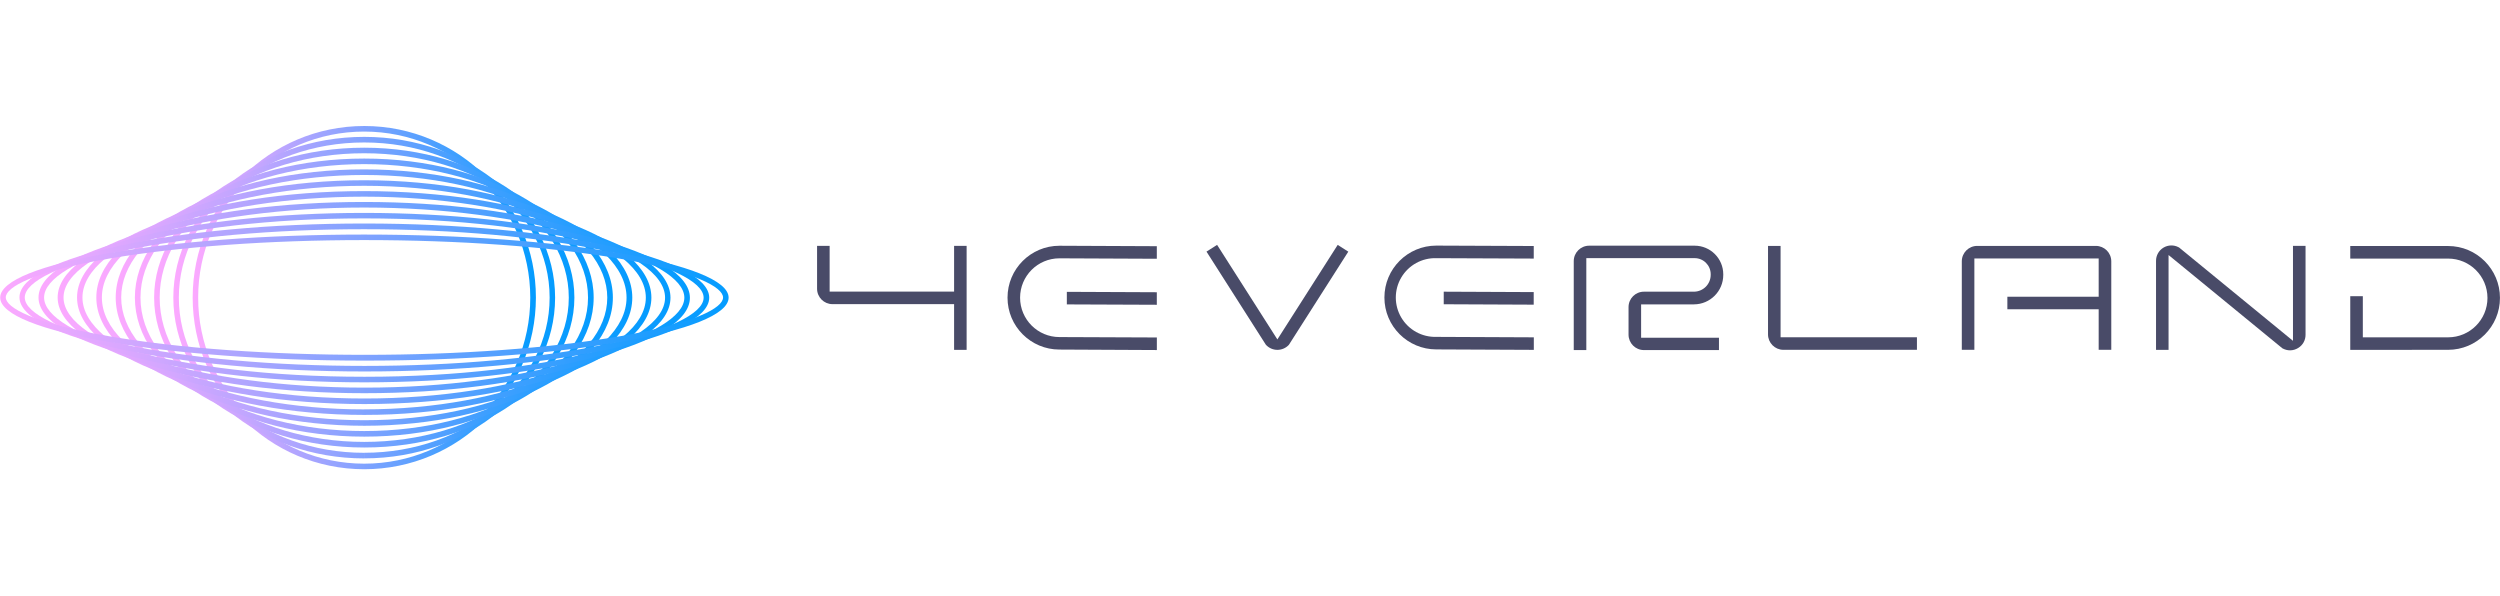
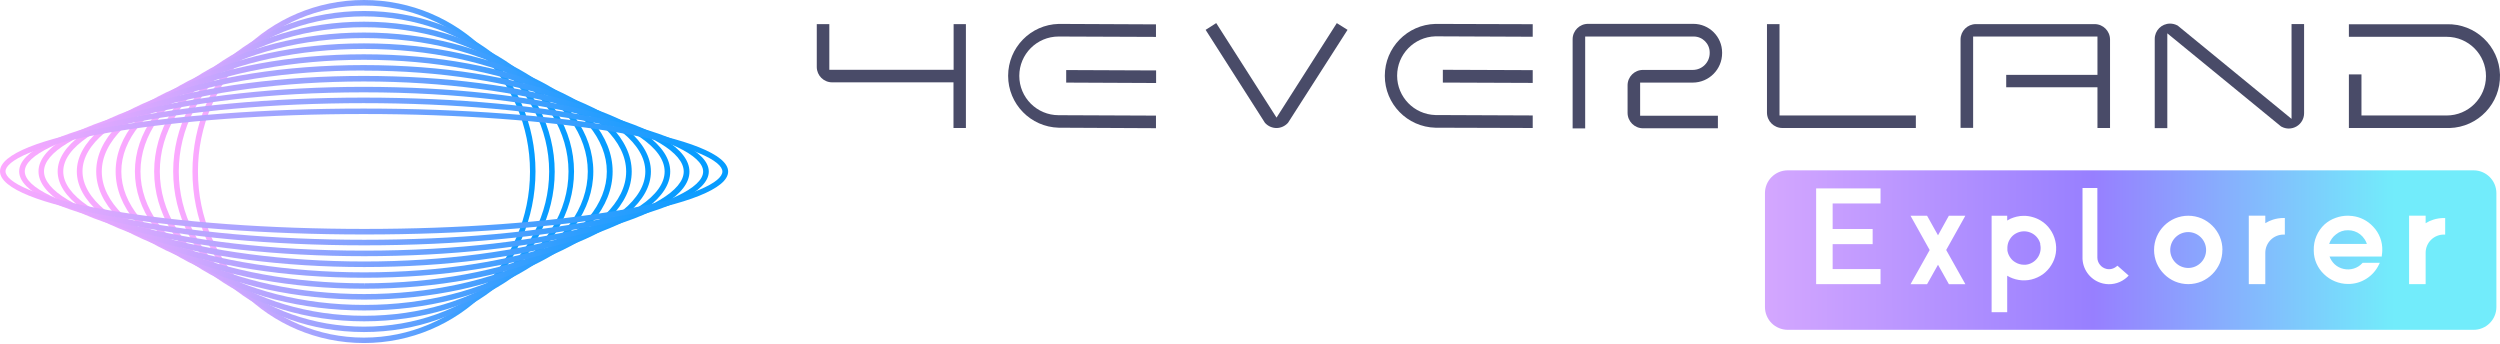
- <svg xmlns="http://www.w3.org/2000/svg" xmlns:xlink="http://www.w3.org/1999/xlink" style="width:210px;height:50px;" viewBox="0 0 674.33 92.58">
+ <svg xmlns="http://www.w3.org/2000/svg" xmlns:xlink="http://www.w3.org/1999/xlink" id="图层_1" data-name="图层 1" viewBox="0 0 783.02 107.44">
  <defs>
-     <style>
-         .cls-1 {
-           fill: #494b68;
-         }
-         .cls-2 {
-           fill: url(#gradient_10);
-         }
-         .cls-3 {
-           fill: url(#gradient_10-2);
-         }
-         .cls-4 {
-           fill: url(#gradient_10-3);
-         }
-         .cls-5 {
-           fill: url(#gradient_10-4);
-         }
-         .cls-6 {
-           fill: url(#gradient_10-5);
-         }
-         .cls-7 {
-           fill: url(#gradient_10-6);
-         }
-         .cls-8 {
-           fill: url(#gradient_10-7);
-         }
-         .cls-9 {
-           fill: url(#gradient_10-8);
-         }
-         .cls-10 {
-           fill: url(#gradient_10-9);
-         }
-         .cls-11 {
-           fill: url(#gradient_10-10);
-         }
-         .cls-12 {
-           fill: url(#gradient_10-11);
-         }
-       </style>
-     <linearGradient id="gradient_10" x1="235.4" y1="501.85" x2="327.98" y2="501.85" gradientUnits="userSpaceOnUse">
+     <style>.cls-1{fill:#494b68;}.cls-2{fill:url(#未命名的渐变);}.cls-3{fill:url(#未命名的渐变_2);}.cls-4{fill:url(#未命名的渐变_3);}.cls-5{fill:url(#未命名的渐变_4);}.cls-6{fill:url(#未命名的渐变_5);}.cls-7{fill:url(#未命名的渐变_6);}.cls-8{fill:url(#未命名的渐变_7);}.cls-9{fill:url(#未命名的渐变_8);}.cls-10{fill:url(#未命名的渐变_9);}.cls-11{fill:url(#未命名的渐变_10);}.cls-12{fill:url(#未命名的渐变_11);}.cls-13{fill:url(#未命名的渐变_60);}</style>
+     <linearGradient id="未命名的渐变" x1="165.66" y1="1403.28" x2="273.1" y2="1403.28" gradientTransform="translate(-105.39 -1349.56)" gradientUnits="userSpaceOnUse">
      <stop offset="0" stop-color="#fda9ff" />
      <stop offset="1" stop-color="#039cff" />
    </linearGradient>
-     <linearGradient id="gradient_10-2" x1="230.2" y1="501.84" x2="333.18" y2="501.84" xlink:href="#gradient_10" />
-     <linearGradient id="gradient_10-3" x1="225.01" y1="501.84" x2="338.37" y2="501.84" xlink:href="#gradient_10" />
-     <linearGradient id="gradient_10-4" x1="219.81" y1="501.84" x2="343.56" y2="501.84" xlink:href="#gradient_10" />
-     <linearGradient id="gradient_10-5" x1="214.62" y1="501.84" x2="348.76" y2="501.84" xlink:href="#gradient_10" />
-     <linearGradient id="gradient_10-6" x1="209.43" y1="501.84" x2="353.96" y2="501.84" xlink:href="#gradient_10" />
-     <linearGradient id="gradient_10-7" x1="204.23" y1="501.84" x2="359.15" y2="501.84" xlink:href="#gradient_10" />
-     <linearGradient id="gradient_10-8" x1="199.04" y1="501.84" x2="364.34" y2="501.84" xlink:href="#gradient_10" />
-     <linearGradient id="gradient_10-9" x1="193.84" y1="501.84" x2="369.54" y2="501.84" xlink:href="#gradient_10" />
-     <linearGradient id="gradient_10-10" x1="188.65" y1="501.84" x2="374.73" y2="501.84" xlink:href="#gradient_10" />
-     <linearGradient id="gradient_10-11" x1="183.45" y1="501.83" x2="379.93" y2="501.83" xlink:href="#gradient_10" />
+     <linearGradient id="未命名的渐变_2" x1="159.63" y1="1403.28" x2="279.13" y2="1403.28" xlink:href="#未命名的渐变" />
+     <linearGradient id="未命名的渐变_3" x1="153.67" y1="1403.27" x2="285.18" y2="1403.27" xlink:href="#未命名的渐变" />
+     <linearGradient id="未命名的渐变_4" x1="147.64" y1="1403.27" x2="291.26" y2="1403.27" xlink:href="#未命名的渐变" />
+     <linearGradient id="未命名的渐变_5" x1="141.61" y1="1403.27" x2="297.26" y2="1403.27" xlink:href="#未命名的渐变" />
+     <linearGradient id="未命名的渐变_6" x1="135.52" y1="1403.28" x2="303.25" y2="1403.28" xlink:href="#未命名的渐变" />
+     <linearGradient id="未命名的渐变_7" x1="129.45" y1="1403.25" x2="309.26" y2="1403.25" xlink:href="#未命名的渐变" />
+     <linearGradient id="未命名的渐变_8" x1="123.45" y1="1403.27" x2="315.31" y2="1403.27" xlink:href="#未命名的渐变" />
+     <linearGradient id="未命名的渐变_9" x1="117.45" y1="1403.28" x2="321.33" y2="1403.28" xlink:href="#未命名的渐变" />
+     <linearGradient id="未命名的渐变_10" x1="111.39" y1="1403.26" x2="327.38" y2="1403.26" xlink:href="#未命名的渐变" />
+     <linearGradient id="未命名的渐变_11" x1="105.39" y1="1403.28" x2="333.45" y2="1403.28" xlink:href="#未命名的渐变" />
+     <linearGradient id="未命名的渐变_60" x1="552.8" y1="78.33" x2="781.89" y2="78.33" gradientUnits="userSpaceOnUse">
+       <stop offset="0" stop-color="#d4a7ff" />
+       <stop offset="0.45" stop-color="#977fff" />
+       <stop offset="0.86" stop-color="#72ecfb" />
+     </linearGradient>
  </defs>
-   <path class="cls-1" d="M440.8,515.94V503.61H408a4.16,4.16,0,0,1-4.16-4.16V487.89h3.39v12.33H440.8V487.89h3.38v28.05Z" transform="translate(-183.45 -455.56)" />
-   <path class="cls-1" d="M469.21,515.86a14,14,0,0,1,0-28l26.27.12,0,3.39-26.26-.12a10.62,10.62,0,0,0,0,21.24l26.27.11,0,3.39Zm2-12.18v-3.39l24.27.11,0,3.38Z" transform="translate(-183.45 -455.56)" />
-   <path class="cls-1" d="M528,515.94a4.17,4.17,0,0,1-3-1.27l-.12-.13-16-25.1,2.86-1.82L528,513.13l16.27-25.5,2.86,1.82-16,25.09-.11.13A4.21,4.21,0,0,1,528,515.94Z" transform="translate(-183.45 -455.56)" />
-   <path class="cls-1" d="M570.87,515.82a14,14,0,0,1,0-28l26.28.11,0,3.39-26.26-.11a10.62,10.62,0,1,0,0,21.23l26.28.12,0,3.38Zm2-12.18v-3.39l24.27.11,0,3.39Z" transform="translate(-183.45 -455.56)" />
-   <path class="cls-1" d="M626.87,516a4.16,4.16,0,0,1-4.15-4.16v-7.44a4.15,4.15,0,0,1,4.15-4.15h13.49a4.54,4.54,0,0,0,4.52-4.56v-.15a4.34,4.34,0,0,0-4.34-4.34H611.33V516h-3.39V492a4.17,4.17,0,0,1,4.16-4.16h28.44a7.73,7.73,0,0,1,7.73,7.73v.15a7.94,7.94,0,0,1-7.91,7.95H626.11v9h21V516Z" transform="translate(-183.45 -455.56)" />
-   <path class="cls-1" d="M664.5,515.93a4.16,4.16,0,0,1-4.16-4.16V487.9h3.39v24.64h36.78v3.39Z" transform="translate(-183.45 -455.56)" />
-   <path class="cls-1" d="M749.53,515.93V505H724.9v-3.39h24.63V491.28H716v24.65h-3.39V492.05a4.16,4.16,0,0,1,4.16-4.15h32a4.16,4.16,0,0,1,4.16,4.15v23.88Z" transform="translate(-183.45 -455.56)" />
-   <path class="cls-1" d="M801.16,516.07a4.19,4.19,0,0,1-1.92-.47l-.16-.08-30.7-25.16v25.58H765v-24a4.14,4.14,0,0,1,6.08-3.68l.15.08,30.71,25.16V487.89h3.39v24a4.12,4.12,0,0,1-2,3.55A4.18,4.18,0,0,1,801.16,516.07Z" transform="translate(-183.45 -455.56)" />
-   <path class="cls-1" d="M817.39,515.94V501.47h3.39v11.09h23a10.62,10.62,0,1,0,0-21.24H817.39v-3.39h26.38a14,14,0,1,1,0,28Z" transform="translate(-183.45 -455.56)" />
-   <path class="cls-2" d="M281.69,548.14A46.29,46.29,0,1,1,328,501.85,46.34,46.34,0,0,1,281.69,548.14Zm0-91.08a44.79,44.79,0,1,0,44.79,44.79A44.84,44.84,0,0,0,281.69,457.06Z" transform="translate(-183.45 -455.56)" />
-   <path class="cls-3" d="M281.7,545.21V543.7c27.55,0,50-18.77,50-41.85S309.25,460,281.69,460s-50,18.77-50,41.85,22.42,41.86,50,41.86v1.51c-28.39,0-51.49-19.46-51.49-43.37s23.1-43.36,51.48-43.36,51.5,19.46,51.5,43.37S310.08,545.21,281.7,545.21Z" transform="translate(-183.45 -455.56)" />
-   <path class="cls-4" d="M281.7,542.28h0c-31.25,0-56.68-18.14-56.68-40.44s25.42-40.43,56.67-40.43,56.69,18.14,56.69,40.44S313,542.28,281.7,542.28Zm0-79.37c-30.43,0-55.18,17.47-55.18,38.93s24.76,38.93,55.18,38.93h0c30.42,0,55.17-17.46,55.17-38.92S312.11,462.91,281.69,462.91Z" transform="translate(-183.45 -455.56)" />
-   <path class="cls-5" d="M281.71,539.35h0c-34.12,0-61.88-16.83-61.88-37.51s27.75-37.5,61.86-37.5,61.89,16.83,61.89,37.51S315.82,539.35,281.71,539.35Zm0-73.51c-33.3,0-60.37,16.15-60.37,36s27.08,36,60.37,36h0c33.28,0,60.35-16.15,60.35-36S315,465.84,281.69,465.84Z" transform="translate(-183.45 -455.56)" />
-   <path class="cls-6" d="M281.73,536.42h0c-37,0-67.07-15.52-67.07-34.59s30.07-34.57,67-34.57,67.1,15.52,67.1,34.59S318.69,536.42,281.73,536.42Zm0-1.5c17.52,0,34-3.53,46.52-9.94,12.26-6.29,19-14.5,19-23.13s-6.76-16.85-19-23.14c-12.49-6.41-29-9.94-46.55-9.94s-34.08,3.52-46.56,9.93c-12.26,6.29-19,14.51-19,23.13s6.76,16.85,19,23.15c12.49,6.41,29,9.94,46.55,9.94" transform="translate(-183.45 -455.56)" />
-   <path class="cls-7" d="M281.74,533.49h-.05c-39.85,0-72.26-14.2-72.26-31.66s32.39-31.64,72.21-31.64S354,484.4,354,501.85,321.56,533.49,281.74,533.49Zm0-1.5c38.33,0,70.71-13.8,70.71-30.14s-32.4-30.16-70.76-30.16-70.76,13.8-70.76,30.14S243.33,532,281.69,532" transform="translate(-183.45 -455.56)" />
-   <path class="cls-8" d="M281.77,530.56h-.08c-42.71,0-77.46-12.89-77.46-28.74s34.72-28.7,77.39-28.7,77.53,12.89,77.53,28.73S324.44,530.56,281.77,530.56Zm-.08-55.94c-41.2,0-76,12.46-76,27.2s34.79,27.24,76,27.24h.08c41.13,0,75.88-12.46,75.88-27.21S322.86,474.62,281.69,474.62Z" transform="translate(-183.45 -455.56)" />
-   <path class="cls-9" d="M281.79,527.63h-.1c-21.76,0-42.41-2.69-58.14-7.57S199,508.68,199,501.82s8.69-13.32,24.48-18.22,36.33-7.55,58.07-7.55h.1c21.77,0,42.41,2.68,58.14,7.57s24.51,11.38,24.51,18.24-8.69,13.31-24.48,18.21S303.53,527.63,281.79,527.63Zm-.2-50.08c-43.18,0-81,11.34-81,24.27s37.92,24.31,81.15,24.31h.1c43.18,0,81-11.35,81-24.27s-37.92-24.31-81.15-24.31Z" transform="translate(-183.45 -455.56)" />
-   <path class="cls-10" d="M281.83,524.7h-.14c-23.07,0-45-2.39-61.77-6.73s-26.08-10.09-26.08-16.15,9.25-11.79,26-16.13S258.52,479,281.56,479h.13c23.07,0,45,2.39,61.78,6.73s26.07,10.09,26.07,16.16-9.24,11.78-26,16.12S304.87,524.7,281.83,524.7Zm-.27-44.22c-50.81,0-86.22,11.24-86.22,21.34s35.47,21.38,86.35,21.38h.14c50.8,0,86.21-11.25,86.21-21.34s-35.46-21.38-86.35-21.38Z" transform="translate(-183.45 -455.56)" />
-   <path class="cls-11" d="M281.88,521.77h-.18c-50.44,0-93-9.14-93-20s42.52-19.91,92.86-19.91h.19c50.43,0,93,9.14,93,20S332.21,521.77,281.88,521.77Zm-.37-38.37c-24.21,0-47.29,2.08-65,5.85-16.52,3.52-26.38,8.21-26.38,12.56s9.88,9.07,26.44,12.6c17.73,3.78,40.85,5.86,65.11,5.86h.18c24.2,0,47.28-2.08,65-5.85,16.52-3.52,26.38-8.21,26.38-12.56s-9.88-9.07-26.44-12.6c-17.73-3.77-40.85-5.86-65.09-5.86Z" transform="translate(-183.45 -455.56)" />
-   <path class="cls-12" d="M282,518.84h-.25c-53.26,0-98.25-7.8-98.25-17s44.88-17,98-17h.25c53.24,0,98.23,7.8,98.23,17S335.06,518.84,282,518.84Zm-.5-32.51c-25.47,0-49.84,1.78-68.65,5-20.53,3.54-27.84,7.72-27.84,10.46s7.33,6.94,27.93,10.49c18.85,3.25,43.29,5,68.81,5H282c25.45,0,49.83-1.78,68.63-5,20.53-3.54,27.85-7.72,27.85-10.46s-7.34-6.94-27.93-10.49c-18.86-3.25-43.29-5-68.8-5Z" transform="translate(-183.45 -455.56)" />
+   <path class="cls-1" d="M298.64,40.1V25.79h-38A4.82,4.82,0,0,1,255.82,21h0V7.55h3.93V21.86h38.93V7.55h3.85V40.1Z" transform="translate(0 0)" />
+   <path class="cls-1" d="M331.61,40a16.26,16.26,0,0,1,0-32.51l30.45.14v3.93l-30.49-.12a12.32,12.32,0,1,0,0,24.64l30.49.13v3.94Zm2.33-14.13V21.94l28.16.12V26Z" transform="translate(0 0)" />
+   <path class="cls-1" d="M399.82,40.1a4.86,4.86,0,0,1-3.48-1.48l-.14-.14L377.61,9.35l3.32-2.12,18.89,29.61L418.7,7.24l3.36,2.11L403.43,38.44l-.13.14A4.88,4.88,0,0,1,399.82,40.1Z" transform="translate(0 0)" />
+   <path class="cls-1" d="M449.59,40a16.26,16.26,0,0,1,0-32.51l30.47.09v3.93l-30.49-.13a12.33,12.33,0,0,0,0,24.65l30.49.13v3.93Zm2.32-14.14v-4l28.15.11v4Z" transform="translate(0 0)" />
+   <path class="cls-1" d="M514.59,40.18a4.84,4.84,0,0,1-4.82-4.83V26.72a4.82,4.82,0,0,1,4.82-4.82h15.65a5.29,5.29,0,0,0,5.25-5.28v-.18a5,5,0,0,0-5-5h-34V40.22h-3.93V12.29a4.82,4.82,0,0,1,4.82-4.82h33a9,9,0,0,1,9,9v.19a9.22,9.22,0,0,1-9.18,9.21H513.7V36.24h24.36v3.94Z" transform="translate(0 0)" />
+   <path class="cls-1" d="M558.26,40.09a4.82,4.82,0,0,1-4.83-4.81h0V7.55h3.93V36.16h42.7v3.93Z" transform="translate(0 0)" />
+   <path class="cls-1" d="M656.94,40.09V27.34H628.36v-3.9h28.58v-12H618V40.05h-3.94V12.38a4.83,4.83,0,0,1,4.83-4.83h37.17a4.84,4.84,0,0,1,4.82,4.83V40.09Z" transform="translate(0 0)" />
+   <path class="cls-1" d="M716.86,40.26a4.82,4.82,0,0,1-2.23-.56l-.18-.09L678.82,10.44V40.13h-3.94V12.22a4.81,4.81,0,0,1,4.79-4.83h0a4.92,4.92,0,0,1,2.25.55l.17.09,35.64,29.2V7.54h3.93v27.9a4.78,4.78,0,0,1-2.32,4.13A4.9,4.9,0,0,1,716.86,40.26Z" transform="translate(0 0)" />
+   <path class="cls-1" d="M735.69,40.1V23.31h3.94V36.17h26.68a12.32,12.32,0,1,0,0-24.64H735.69V7.59h30.62a16.26,16.26,0,0,1,.9,32.51H735.69Z" transform="translate(0 0)" />
+   <path class="cls-2" d="M114,107.44a53.72,53.72,0,1,1,53.72-53.72h0A53.77,53.77,0,0,1,114,107.44Zm0-105.7a52,52,0,1,0,52,52h0A52,52,0,0,0,114,1.74Z" transform="translate(0 0)" />
+   <path class="cls-3" d="M114,104v-1.7c32,0,58-21.8,58-48.58S146,5.14,114,5.14,56,26.93,56,53.71s26,48.58,58,48.59V104c-33,0-59.76-22.58-59.76-50.33S81.06,3.44,114,3.44,173.74,26,173.74,53.77,146.94,104,114,104Z" transform="translate(0 0)" />
+   <path class="cls-4" d="M114.06,100.64h0c-36.27,0-65.78-21-65.78-46.93S77.73,6.79,114,6.79s65.79,21,65.79,46.93S150.27,100.64,114.06,100.64Zm0-92.11c-35.31,0-64,20.27-64,45.18s28.67,45.19,64,45.19h0c35.3,0,64-20.27,64-45.18S149.35,8.53,114.06,8.53Z" transform="translate(0 0)" />
+   <path class="cls-5" d="M114.06,97.24h0c-39.59,0-71.81-19.53-71.81-43.54S74.45,10.19,114,10.19s71.83,19.53,71.83,43.53S153.6,97.24,114.06,97.24Zm0-85.31C75.38,11.93,44,30.67,44,53.7s31.43,41.8,70.1,41.8h0c38.62,0,70-18.74,70-41.78S152.66,11.93,114.06,11.93Z" transform="translate(0 0)" />
+   <path class="cls-6" d="M114.06,93.84h0c-42.92,0-77.84-18-77.84-40.14S71.06,13.58,114,13.58s77.88,18,77.88,40.14S156.93,93.84,114.06,93.84Zm0-78.51c-20.37,0-39.55,4.09-54,11.53C45.8,34.16,38,43.69,38,53.7s7.84,19.56,22.09,26.86C74.53,88,93.72,92.1,114.06,92.1h0c20.34,0,39.51-4.1,54-11.53,14.2-7.3,22-16.84,22-26.85s-7.8-19.55-22-26.86C153.56,19.44,134.37,15.33,114.06,15.33Z" transform="translate(0 0)" />
+   <path class="cls-7" d="M114.06,90.44H114C67.75,90.44,30.13,74,30.13,53.7S67.72,17,113.93,17s83.93,16.47,83.93,36.73S160.27,90.44,114.06,90.44ZM114,18.73c-44.54,0-82.12,16-82.12,35s37.61,35,82.12,35l.06.87v-.87c44.49,0,82.06-16,82.06-35s-37.59-35-82.13-35Z" transform="translate(0 0)" />
+   <path class="cls-8" d="M114.06,87H114C64.42,87,24.06,72,24.06,53.69s40.29-33.31,89.81-33.31,90,15,90,33.35S163.6,87,114.06,87ZM114,22.08c-47.83,0-88.16,14.46-88.16,31.57S66.21,85.3,114,85.3h.06c47.73,0,88.06-14.46,88.06-31.57S161.78,22.12,114,22.12Z" transform="translate(0 0)" />
+   <path class="cls-9" d="M114.11,83.64H114c-25.26,0-49.23-3.12-67.48-8.78S18.06,61.64,18.06,53.69s10.1-15.46,28.43-21.14,42.16-8.77,67.39-8.77H114c25.25,0,49.21,3.12,67.46,8.78s28.46,13.21,28.46,21.17-10.1,15.45-28.42,21.14S139.34,83.64,114.11,83.64Zm-.23-58.12c-50.11,0-94.07,13.16-94.07,28.17S63.81,81.9,114,81.9h.11c50.11,0,94.06-13.17,94.06-28.17s-44-28.21-94.17-28.21Z" transform="translate(0 0)" />
+   <path class="cls-10" d="M114.15,80.24H114c-26.78,0-52.24-2.77-71.7-7.81S12.06,60.72,12.06,53.68,22.77,40,42.25,35s44.85-7.8,71.59-7.8H114c26.77,0,52.23,2.78,71.68,7.81s30.26,11.71,30.26,18.75-10.72,13.71-30.21,18.71S140.89,80.24,114.15,80.24Zm-.31-51.32c-59,0-100.06,13-100.06,24.76S54.94,78.5,114,78.5h.15c59,0,100-13.06,100-24.77S173.06,28.92,114,28.92Z" transform="translate(0 0)" />
+   <path class="cls-11" d="M114.21,76.84H114C55.46,76.84,6,66.23,6,53.68S55.35,30.57,113.77,30.57H114c58.53,0,108,10.61,108,23.16S172.63,76.84,114.21,76.84Zm-.43-44.53c-28.1,0-54.88,2.41-75.41,6.79C19.2,43.18,7.76,48.63,7.76,53.68S19.23,64.2,38.44,68.3C59,72.68,85.85,75.1,114,75.1h.21c28.09,0,54.87-2.41,75.41-6.79,19.17-4.08,30.61-9.53,30.61-14.58s-11.47-10.52-30.7-14.61C169,34.73,142.12,32.31,114,32.31Z" transform="translate(0 0)" />
+   <path class="cls-12" d="M114.29,73.44H114c-61.81,0-114-9-114-19.77S52.06,34,113.73,34h.33c61.75,0,114,9,114,19.73S175.93,73.44,114.29,73.44Zm-.58-37.73c-29.55,0-57.84,2.07-79.66,5.83-23.83,4.1-32.32,9-32.32,12.13s8.51,8.06,32.41,12.18C56.06,69.62,84.38,71.7,114,71.7h.29c29.54,0,57.83-2.07,79.65-5.83,23.83-4.1,32.32-9,32.32-12.14s-8.52-8.06-32.42-12.17C172,37.79,143.61,35.71,114,35.71Z" transform="translate(0 0)" />
+   <path class="cls-13" d="M639,76.49a5.25,5.25,0,0,1-3.87,6.32h0c-.21,0-.42.08-.61.11a4.08,4.08,0,0,1-.61,0,4.83,4.83,0,0,1-1.42-.21,4.93,4.93,0,0,1-1.32-.59,4.7,4.7,0,0,1-1.49-1.38,5.26,5.26,0,0,1-.86-1.84v0a3.15,3.15,0,0,1-.09-.42,3,3,0,0,1,0-.42v-.71a5.73,5.73,0,0,1,.23-1.26,4.74,4.74,0,0,1,.55-1.16,5,5,0,0,1,1.38-1.5,5.56,5.56,0,0,1,1.87-.84,5.25,5.25,0,0,1,2.05-.07,5.44,5.44,0,0,1,1.93.72,5.12,5.12,0,0,1,1.48,1.38,4.86,4.86,0,0,1,.84,1.85Zm100.24-3.08a6.12,6.12,0,0,0-3.82-1.3,5.66,5.66,0,0,0-3.77,1.3,6.08,6.08,0,0,0-2.14,3h11.82a5.74,5.74,0,0,0-.69-1.44A6.5,6.5,0,0,0,739.24,73.41Zm-53.89-.72a5.63,5.63,0,0,0-5.62,5.62,5.67,5.67,0,0,0,5.62,5.62,5.62,5.62,0,1,0,0-11.24Zm96.54-12.2V96.18a7.13,7.13,0,0,1-7.14,7.12H559.94a7.13,7.13,0,0,1-7.14-7.14V60.49a7.14,7.14,0,0,1,7.14-7.14H774.77A7.15,7.15,0,0,1,781.89,60.49ZM589,59H568.83V89H589V84.28H574V76.47h12.53V71.73H574v-8h15Zm20.56,19.3,5.68-10.16.31-.57h-5.15l-.11.19L607,73.7l-3.31-5.93-.13-.19H598.4l.31.57,5.68,10.16-5.68,10.14-.31.57h5.15l.13-.19L607,82.92l3.31,5.91.11.19h5.15l-.31-.57Zm34.15-2.93a9.78,9.78,0,0,0-1.64-3.59,9.43,9.43,0,0,0-2.87-2.68A10,10,0,0,0,636.66,68a9.67,9.67,0,0,0-2.77-.4,11.22,11.22,0,0,0-1.15.06c-.39.06-.78.13-1.15.21h0a12.67,12.67,0,0,0-1.83.61c-.38.18-.74.38-1.09.59V67.58h-4.88v30.2h4.88V86.36a10.13,10.13,0,0,0,3.61,1.32,9.88,9.88,0,0,0,3.94-.13,10.68,10.68,0,0,0,3.6-1.63,10.17,10.17,0,0,0,2.68-2.9,9.7,9.7,0,0,0,1.39-3.68A10.17,10.17,0,0,0,643.72,75.38Zm23,10.91-.29-.23-3-2.64-.23-.19-.23.19,0,0a3.88,3.88,0,0,1-1.53.8,3.57,3.57,0,0,1-1.72,0,3.61,3.61,0,0,1-2-1.3,3.55,3.55,0,0,1-.8-2.26V58.88h-4.65V81.12h0a8.32,8.32,0,0,0,6.39,7.67,8.27,8.27,0,0,0,3.57.06,8.08,8.08,0,0,0,3.24-1.43,4.17,4.17,0,0,0,.53-.41,5.11,5.11,0,0,0,.48-.45Zm29.38-8a10.64,10.64,0,0,0-.84-4.17,10.92,10.92,0,0,0-5.7-5.7,10.77,10.77,0,0,0-8.34,0,10.83,10.83,0,0,0-5.7,5.7,10.77,10.77,0,0,0,0,8.34,10.92,10.92,0,0,0,5.7,5.7,10.77,10.77,0,0,0,8.34,0,11,11,0,0,0,5.7-5.7A10.64,10.64,0,0,0,696.06,78.31Zm19.54-10h-.39a11,11,0,0,0-3.32.51,10.74,10.74,0,0,0-2.41,1.11V67.54h-5.17V89h5.17V79.19a5.72,5.72,0,0,1,5.73-5.72h.39ZM746.15,78.5A10.29,10.29,0,0,0,743.3,71a10.56,10.56,0,0,0-6.47-3.34c-.44,0-.86-.09-1.28-.1h-.15a11.11,11.11,0,0,0-3.89.69,10.37,10.37,0,0,0-3.4,2,10.6,10.6,0,0,0-3.42,8.09v.21a9.93,9.93,0,0,0,.86,4,10.37,10.37,0,0,0,2.33,3.31,10.82,10.82,0,0,0,3.39,2.24,10.58,10.58,0,0,0,4.15.84,10.43,10.43,0,0,0,5.68-1.6,10.62,10.62,0,0,0,4-4.46l.28-.57H740l-.12.13a5.92,5.92,0,0,1-2.62,1.66,6.17,6.17,0,0,1-3.16.14,5.94,5.94,0,0,1-2.88-1.48,6.35,6.35,0,0,1-1.59-2.41H746l0-.34A10.94,10.94,0,0,0,746.15,78.5Zm19.7-10.21h-.4a10.9,10.9,0,0,0-3.31.51,10.35,10.35,0,0,0-2.41,1.11V67.54h-5.18V89h5.18V79.19a5.7,5.7,0,0,1,5.72-5.72h.4Z" transform="translate(0 0)" />
</svg>
